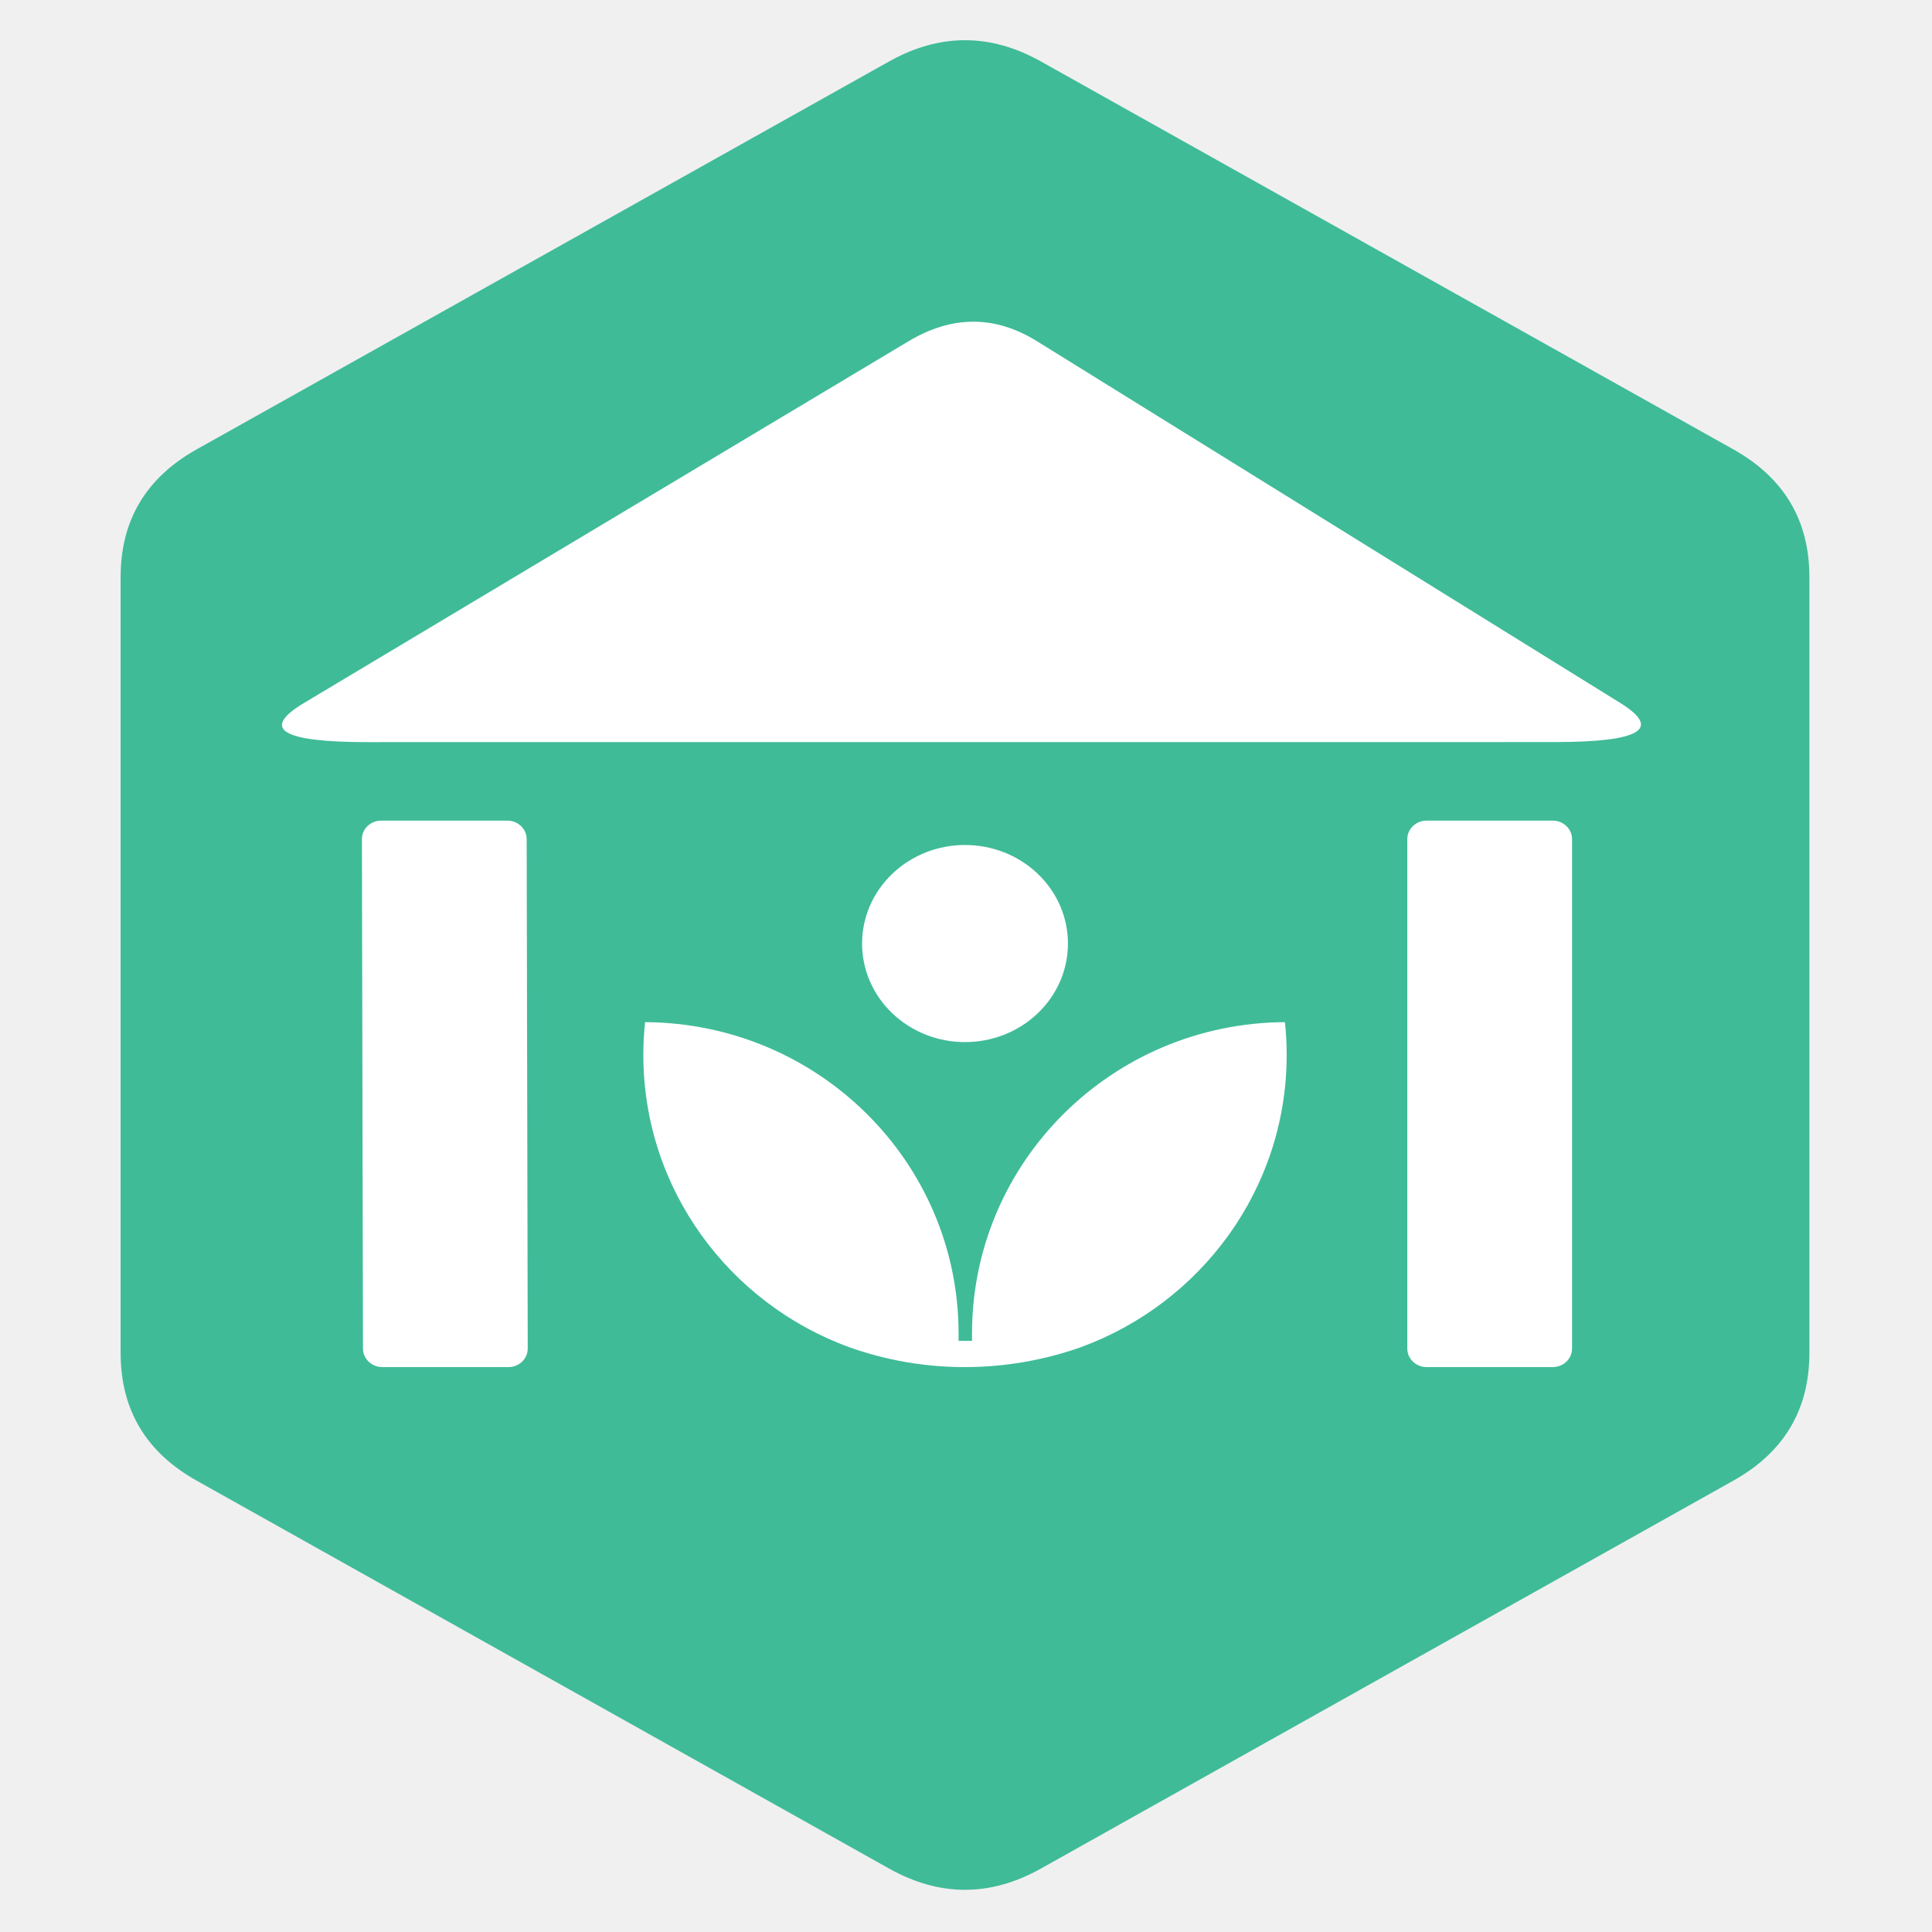
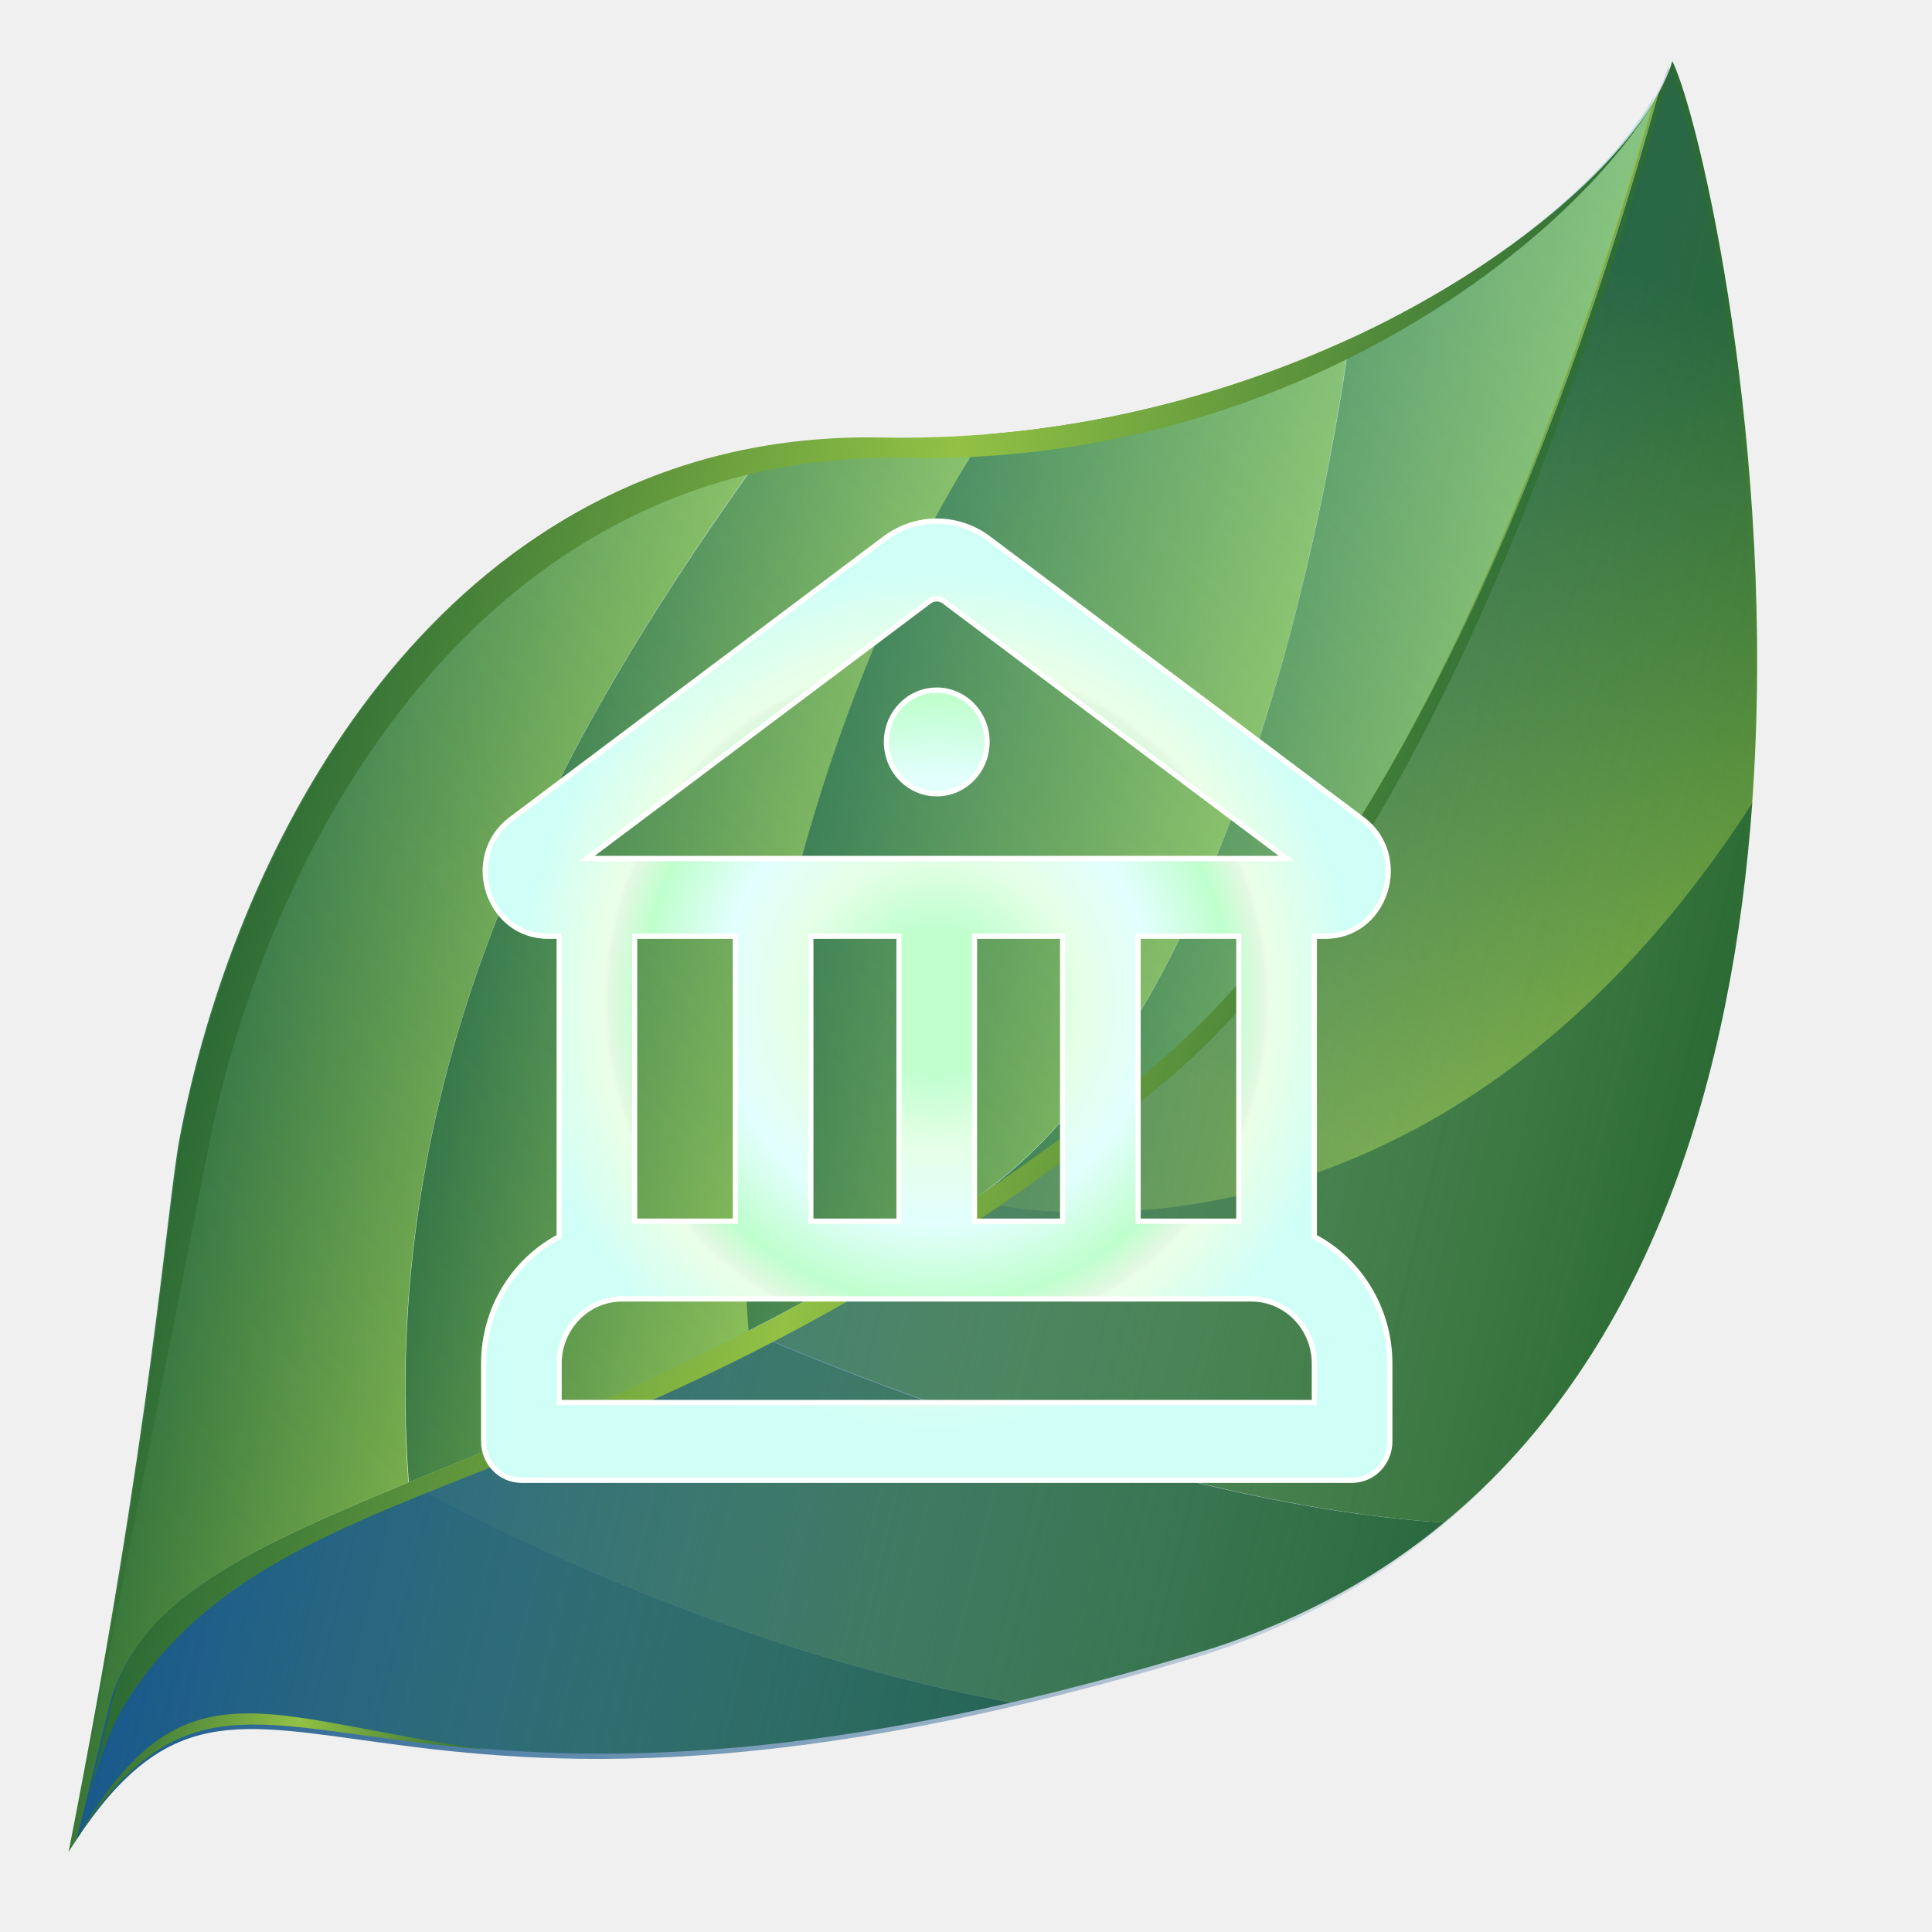
- <svg xmlns="http://www.w3.org/2000/svg" xmlns:ns1="https://boxy-svg.com" viewBox="0 0 505 505">
+ <svg xmlns="http://www.w3.org/2000/svg" xmlns:ns1="https://boxy-svg.com" xmlns:xlink="http://www.w3.org/1999/xlink" viewBox="0 0 500 500">
  <defs>
-     <path id="path-0" d="M 122.238 236.153 C 86.251 195.746 76.784 164.925 76.784 128.446 C 87.78 75.441 130.737 51.832 170.657 38.525 C 255.494 31.087 317.555 58.12 379.155 88.92 L 394.966 95.837 C 426.718 115.683 449.313 146.927 449.313 186.746" style="fill: none;" />
-     <ns1:grid x="0" y="0" width="10.51" height="10.51" />
+     <linearGradient id="color-0" ns1:pinned="true">
+       <stop style="stop-color: #00f260;" offset="0" />
+       <stop style="stop-color: #0575e6;" offset="1" />
+     </linearGradient>
+     <linearGradient id="color-1" ns1:pinned="true">
+       <stop offset="0.159" style="stop-color: rgb(193, 255, 207);" />
+       <stop offset="0.315" style="stop-color: rgb(229, 255, 231);" />
+       <stop offset="0.478" style="stop-color: rgb(227, 255, 254);" />
+       <stop offset="0.651" style="stop-color: rgb(191, 255, 205);" />
+       <stop offset="0.723" style="stop-color: rgb(227, 248, 226);" />
+       <stop offset="0.735" style="stop-color: rgb(235, 255, 231);" />
+       <stop offset="0.924" style="stop-color: rgb(208, 255, 247);" />
+     </linearGradient>
+     <radialGradient id="color-1-0" gradientUnits="userSpaceOnUse" cx="12" cy="11.244" r="9" xlink:href="#color-1" />
  </defs>
-   <g transform="matrix(1.27996, 0, 0, 1.223773, -47.52365, -88.08424)" style="">
-     <g transform="matrix(1, 0, 0, 1, -7.111257, -2.031706)">
-       <g>
-         <path d="M 225.79 87.144 Q 241.309 78.051 256.828 87.144 L 398.225 169.995 Q 413.744 179.088 413.744 197.275 L 413.744 362.977 Q 413.744 381.163 398.225 390.257 L 256.828 473.108 Q 241.309 482.201 225.79 473.108 L 84.393 390.257 Q 68.874 381.164 68.874 362.977 L 68.874 197.275 Q 68.874 179.088 84.393 169.995 Z" style="fill-rule: nonzero; fill: rgb(63, 187, 152); paint-order: fill;" ns1:shape="n-gon 241.309 280.126 199.111 202.075 6 0.09 1@f8f458f5" />
-         <rect x="119.343" y="241.434" width="33.646" height="116.722" style="fill: rgb(255, 255, 255);" rx="3.953" ry="3.953" transform="matrix(1, 0, 0.00198, 1, -1.680025, 7.851898)" />
-         <rect x="331.632" y="249.286" width="33.646" height="116.722" style="fill: rgb(255, 255, 255);" rx="3.953" ry="3.953" />
-       </g>
-       <path d="M 238.859 148.349 Q 251.988 139.985 265.117 148.349 L 386.375 225.595 Q 399.504 233.959 373.246 233.959 L 130.73 233.959 Q 104.472 233.959 117.601 225.595 Z" style="fill: rgb(255, 255, 255);" transform="matrix(1, -0.000049, -0.028192, 1.000001, -4.910262, -1.433124)" ns1:shape="triangle 104.472 139.985 295.032 93.974 0.5 0.089 1@5e821157" />
-     </g>
-     <g transform="matrix(1.313791, 0, 0, 1.315617, 148.8013, 211.2987)" style="" ns1:origin="0.676 0.612">
-       <g fill="#fff">
-         <path d="M114.73,60.05c-26.88.14-48.64,22.71-48.64,50.55v1.18H64V110.6C64,82.76,42.2,60.19,15.27,60.05A52.06,52.06,0,0,0,15,65.37c0,21.77,13.33,40.33,32,47.45A51.24,51.24,0,0,0,65,116.05,52,52,0,0,0,83,112.82c18.66-7.12,32-25.68,32-47.45A52.06,52.06,0,0,0,114.73,60.05Z" />
-         <circle cx="65" cy="47.29" r="16" transform="translate(-14.4 59.81) rotate(-45)" />
-       </g>
-       <g fill="#0a2a66" />
-     </g>
+   <g transform="matrix(1.348529, 0.336241, -0.346567, 1.439543, -13.43749, -186.8395)" style="transform-origin: -6.682px 1.914px;">
+     <radialGradient id="t" cx="-25.872" cy="20.8" r="0" gradientUnits="userSpaceOnUse">
+       <stop stop-color="#F6F6F6" offset="0" />
+       <stop stop-color="#F2F2F2" offset="0.228" />
+       <stop stop-color="#E7E7E7" offset="0.51" />
+       <stop stop-color="#D4D4D4" offset="0.82" />
+       <stop stop-color="#C6C6C6" offset="1" />
+     </radialGradient>
+     <path d="m-25.9 20.8" fill="url(#t)" />
+     <linearGradient id="u" x1="122.86" x2="199.39" y1="297.44" y2="297.44" gradientUnits="userSpaceOnUse">
+       <stop stop-color="#2C6B35" offset="0" />
+       <stop stop-color="#92C144" offset="1" />
+     </linearGradient>
+     <path d="m179.4 354.4c-26.4 18.2-43.9 31.4-43.9 49.9 0 8.4 0 16.2-0.1 23.5-0.5 1.2-0.9 2.3-1.4 3.6-3.4-75.6-10.3-113.3-11-125.7-2.7-50.7 15.4-118 76.3-142.3-23.9 55-44.3 119.2-19.9 191z" fill="url(#u)" />
+     <linearGradient id="v" x1="168.38" x2="238.16" y1="253.4" y2="253.4" gradientUnits="userSpaceOnUse">
+       <stop stop-color="#2C6B35" offset="0" />
+       <stop stop-color="#92C144" offset="1" />
+     </linearGradient>
+     <path d="m234.5 314.4c-20.3 16.6-39.3 29.2-55 40-24.5-71.8-4.1-136 19.9-191 6.2-2.5 12.8-4.5 19.9-6 6.5-1.4 12.8-3.1 18.9-5-15.7 40.3-22.1 109.7-3.7 162z" fill="url(#v)" />
+     <linearGradient id="w" x1="223.28" x2="302.15" y1="217.57" y2="217.57" gradientUnits="userSpaceOnUse">
+       <stop stop-color="#2C6B35" offset="0" />
+       <stop stop-color="#92C144" offset="1" />
+     </linearGradient>
+     <path d="m269.8 282.1l-0.6 0.6c-11.8 12-23.5 22.4-34.8 31.6-18.4-52.3-11.9-121.6 3.7-162 24.2-7.6 45-19.1 61.8-31.6 4.1 38.6 6.6 122.6-30.1 161.4z" fill="url(#w)" />
+     <linearGradient id="x" x1="269.84" x2="345.2" y1="174.03" y2="174.03" gradientUnits="userSpaceOnUse">
+       <stop stop-color="#2C6B35" offset="0" />
+       <stop stop-color="#92C144" offset="1" />
+     </linearGradient>
+     <path d="m345.2 65.9c-1.9 50.7-11.1 139.9-49.8 187.6-8.5 10.4-17 19.9-25.5 28.6 36.6-38.8 34.1-122.8 30.1-161.3 25.1-18.9 41-40.2 45.2-54.9z" fill="url(#x)" />
+     <linearGradient id="y" x1="327.52" x2="351.56" y1="256.63" y2="97.27" gradientUnits="userSpaceOnUse">
+       <stop stop-color="#92C144" offset="0" />
+       <stop stop-color="#2C6B35" offset="1" />
+     </linearGradient>
+     <path d="m393.1 182.4c-37.8 101.9-123.8 100.4-123.8 100.4l0.6-0.6c8.5-8.7 17-18.1 25.5-28.6 38.8-47.7 47.9-136.9 49.8-187.6 0.6-2.2 1-4.2 1.1-6.1 7.2 8 36 61.5 46.8 122.5z" fill="url(#y)" />
+     <linearGradient id="z" x1="234.46" x2="397.14" y1="251.75" y2="251.75" gradientUnits="userSpaceOnUse">
+       <stop stop-color="#92C144" offset="0" />
+       <stop stop-color="#2C6B35" offset="1" />
+     </linearGradient>
+     <path d="m368.7 317.4c-57 9.8-134.2-3.1-134.2-3.1 11.3-9.2 23-19.6 34.8-31.6 0 0 86 1.5 123.8-100.4 8.2 46.4 5.9 97-24.4 135.1z" fill="url(#z)" />
+     <linearGradient id="aa" x1="179.45" x2="368.71" y1="340.58" y2="340.58" gradientUnits="userSpaceOnUse">
+       <stop stop-color="#92C144" offset="0" />
+       <stop stop-color="#2C6B35" offset="1" />
+     </linearGradient>
+     <path d="m368.7 317.4c-9.2 11.6-21.1 22.1-36.1 30.9-12.3 6.9-23.7 12.8-34.4 17.9-61.1 3.7-118.8-11.8-118.8-11.8 15.8-10.8 34.7-23.5 55-40 0.1 0 77.3 12.9 134.3 3z" fill="url(#aa)" />
+     <linearGradient id="ab" x1="135.46" x2="298.24" y1="391.13" y2="391.13" gradientUnits="userSpaceOnUse">
+       <stop stop-color="#92C144" offset="0" />
+       <stop stop-color="#2C6B35" offset="1" />
+     </linearGradient>
+     <path d="m298.2 366.2c-115.4 54.9-143.3 12.5-162.8 61.6 0-7.3 0.1-15.1 0.1-23.5 0-18.5 17.5-31.7 43.9-49.9 0 0 57.7 15.5 118.8 11.8z" fill="url(#ab)" />
+     <linearGradient id="o" x1="322.57" x2="112.38" y1="64.627" y2="410.13" gradientUnits="userSpaceOnUse">
+       <stop stop-color="#7BC8CD" offset="0" />
+       <stop stop-color="#7BC8CD" stop-opacity="0" offset="1" />
+     </linearGradient>
+     <path d="m295.1 254c38.8-47.7 47.5-136.9 49.5-187.6-7.8 26.9-54.4 76.2-125.5 91.4-76.9 16.5-99.1 92.5-96.2 148.4 0.7 12.4 7.6 50.1 11 125.7 0.5-1.3 0.9-2.5 1.4-3.6 0-7.3 0.1-15.1 0.1-23.5-0.2-40.2 82-55.3 159.7-150.8z" fill="url(#o)" opacity=".44" />
+     <linearGradient id="p" x1="134.92" x2="396.6" y1="244.95" y2="244.95" gradientUnits="userSpaceOnUse">
+       <stop stop-color="#19598C" offset="0" />
+       <stop stop-color="#19598C" stop-opacity="0" offset="1" />
+     </linearGradient>
+     <path d="m345.8 61c-0.1 1.9-0.5 3.9-1.1 6.1-1.9 50.7-11.1 139.9-49.8 187.6-77.7 95.4-159.9 110.5-159.9 150.7 0 8.4 0 16.2-0.1 23.5 21.2-53.7 52.6 1.9 197.1-79.5 128.5-75.5 28-272.5 13.8-288.4z" fill="url(#p)" />
+     <linearGradient id="q" x1="135.06" x2="346.42" y1="243.97" y2="243.97" gradientUnits="userSpaceOnUse">
+       <stop stop-color="#2C6B35" offset="0" />
+       <stop stop-color="#92C144" offset="0.499" />
+       <stop stop-color="#2C6B35" offset="1" />
+     </linearGradient>
+     <path d="m297.7 256c38.8-47.7 46.4-139.3 48.4-189.9 0.6-2.2 0.3-4.2 0.4-6 0 0 0-0.1-0.1-0.1-0.1 1.9-0.5 3.9-1.1 6.1-1.9 50.7-11.5 139.9-50.2 187.6-77.6 95.5-159.8 110.6-159.8 150.8 0 8.4 0 16.2-0.1 23.5 0-7.3 0-17.2 3-25.2 18.4-48.7 81.9-51.3 159.5-146.8z" fill="url(#q)" />
+     <linearGradient id="r" x1="135.06" x2="205.05" y1="412.16" y2="412.16" gradientUnits="userSpaceOnUse">
+       <stop stop-color="#2C6B35" offset="0" />
+       <stop stop-color="#92C144" offset="0.499" />
+       <stop stop-color="#2C6B35" offset="1" />
+     </linearGradient>
+     <path d="m135.1 428c12.6-31.8 28.8-25.2 70-31.6-41.5 4.3-58.6-3.2-70 31.6z" fill="url(#r)" />
+     <linearGradient id="s" x1="122.9" x2="345.25" y1="248.53" y2="248.53" gradientUnits="userSpaceOnUse">
+       <stop stop-color="#2C6B35" offset="0" />
+       <stop stop-color="#92C144" offset="0.499" />
+       <stop stop-color="#2C6B35" offset="1" />
+     </linearGradient>
+     <path d="m224.8 159.6c71.2-15.2 112.7-66.9 120.5-93.8-7.8 26.9-54.8 76.2-125.9 91.4-76.9 16.5-99.1 92.5-96.2 148.4 0.7 12.4 7.6 50.1 11 125.7-3.4-75.6-4.9-111-5.5-123.4-3-55.8 19.1-131.9 96.1-148.3z" fill="url(#s)" />
+   </g>
+   <g transform="matrix(13.02941, 0, 0, 13.40862, 86.07462, 108.2087)" style="">
+     <path d="M13 6.25C13 6.803 12.552 7.25 12 7.25C11.448 7.25 11 6.803 11 6.25C11 5.698 11.448 5.25 12 5.25C12.552 5.25 13 5.698 13 6.25ZM13.032 2.325C12.417 1.876 11.583 1.876 10.968 2.325L3.547 7.741C2.569 8.454 3.074 10 4.283 10H4.5L4.5 15.8C3.61 16.255 3 17.182 3 18.25V19.75C3 20.165 3.336 20.5 3.75 20.5H20.25C20.664 20.5 21 20.165 21 19.75V18.25C21 17.182 20.39 16.255 19.5 15.8V10H19.717C20.926 10 21.43 8.454 20.453 7.741L13.032 2.325ZM11.853 3.536C11.94 3.472 12.06 3.472 12.147 3.536L18.95 8.5H5.05L11.853 3.536ZM18 10V15.5H16V10H18ZM14.5 10V15.5H12.75V10H14.5ZM11.25 10V15.5H9.5L9.5 10H11.25ZM5.75 17H18.25C18.94 17 19.5 17.56 19.5 18.25V19H4.5V18.25C4.5 17.56 5.06 17 5.75 17ZM6 15.5L6 10H8L8 15.5H6Z" style="stroke-width: 0.102px; stroke: rgb(255, 255, 255); paint-order: fill; fill-rule: nonzero; fill: url('#color-1-0');" />
  </g>
</svg>
